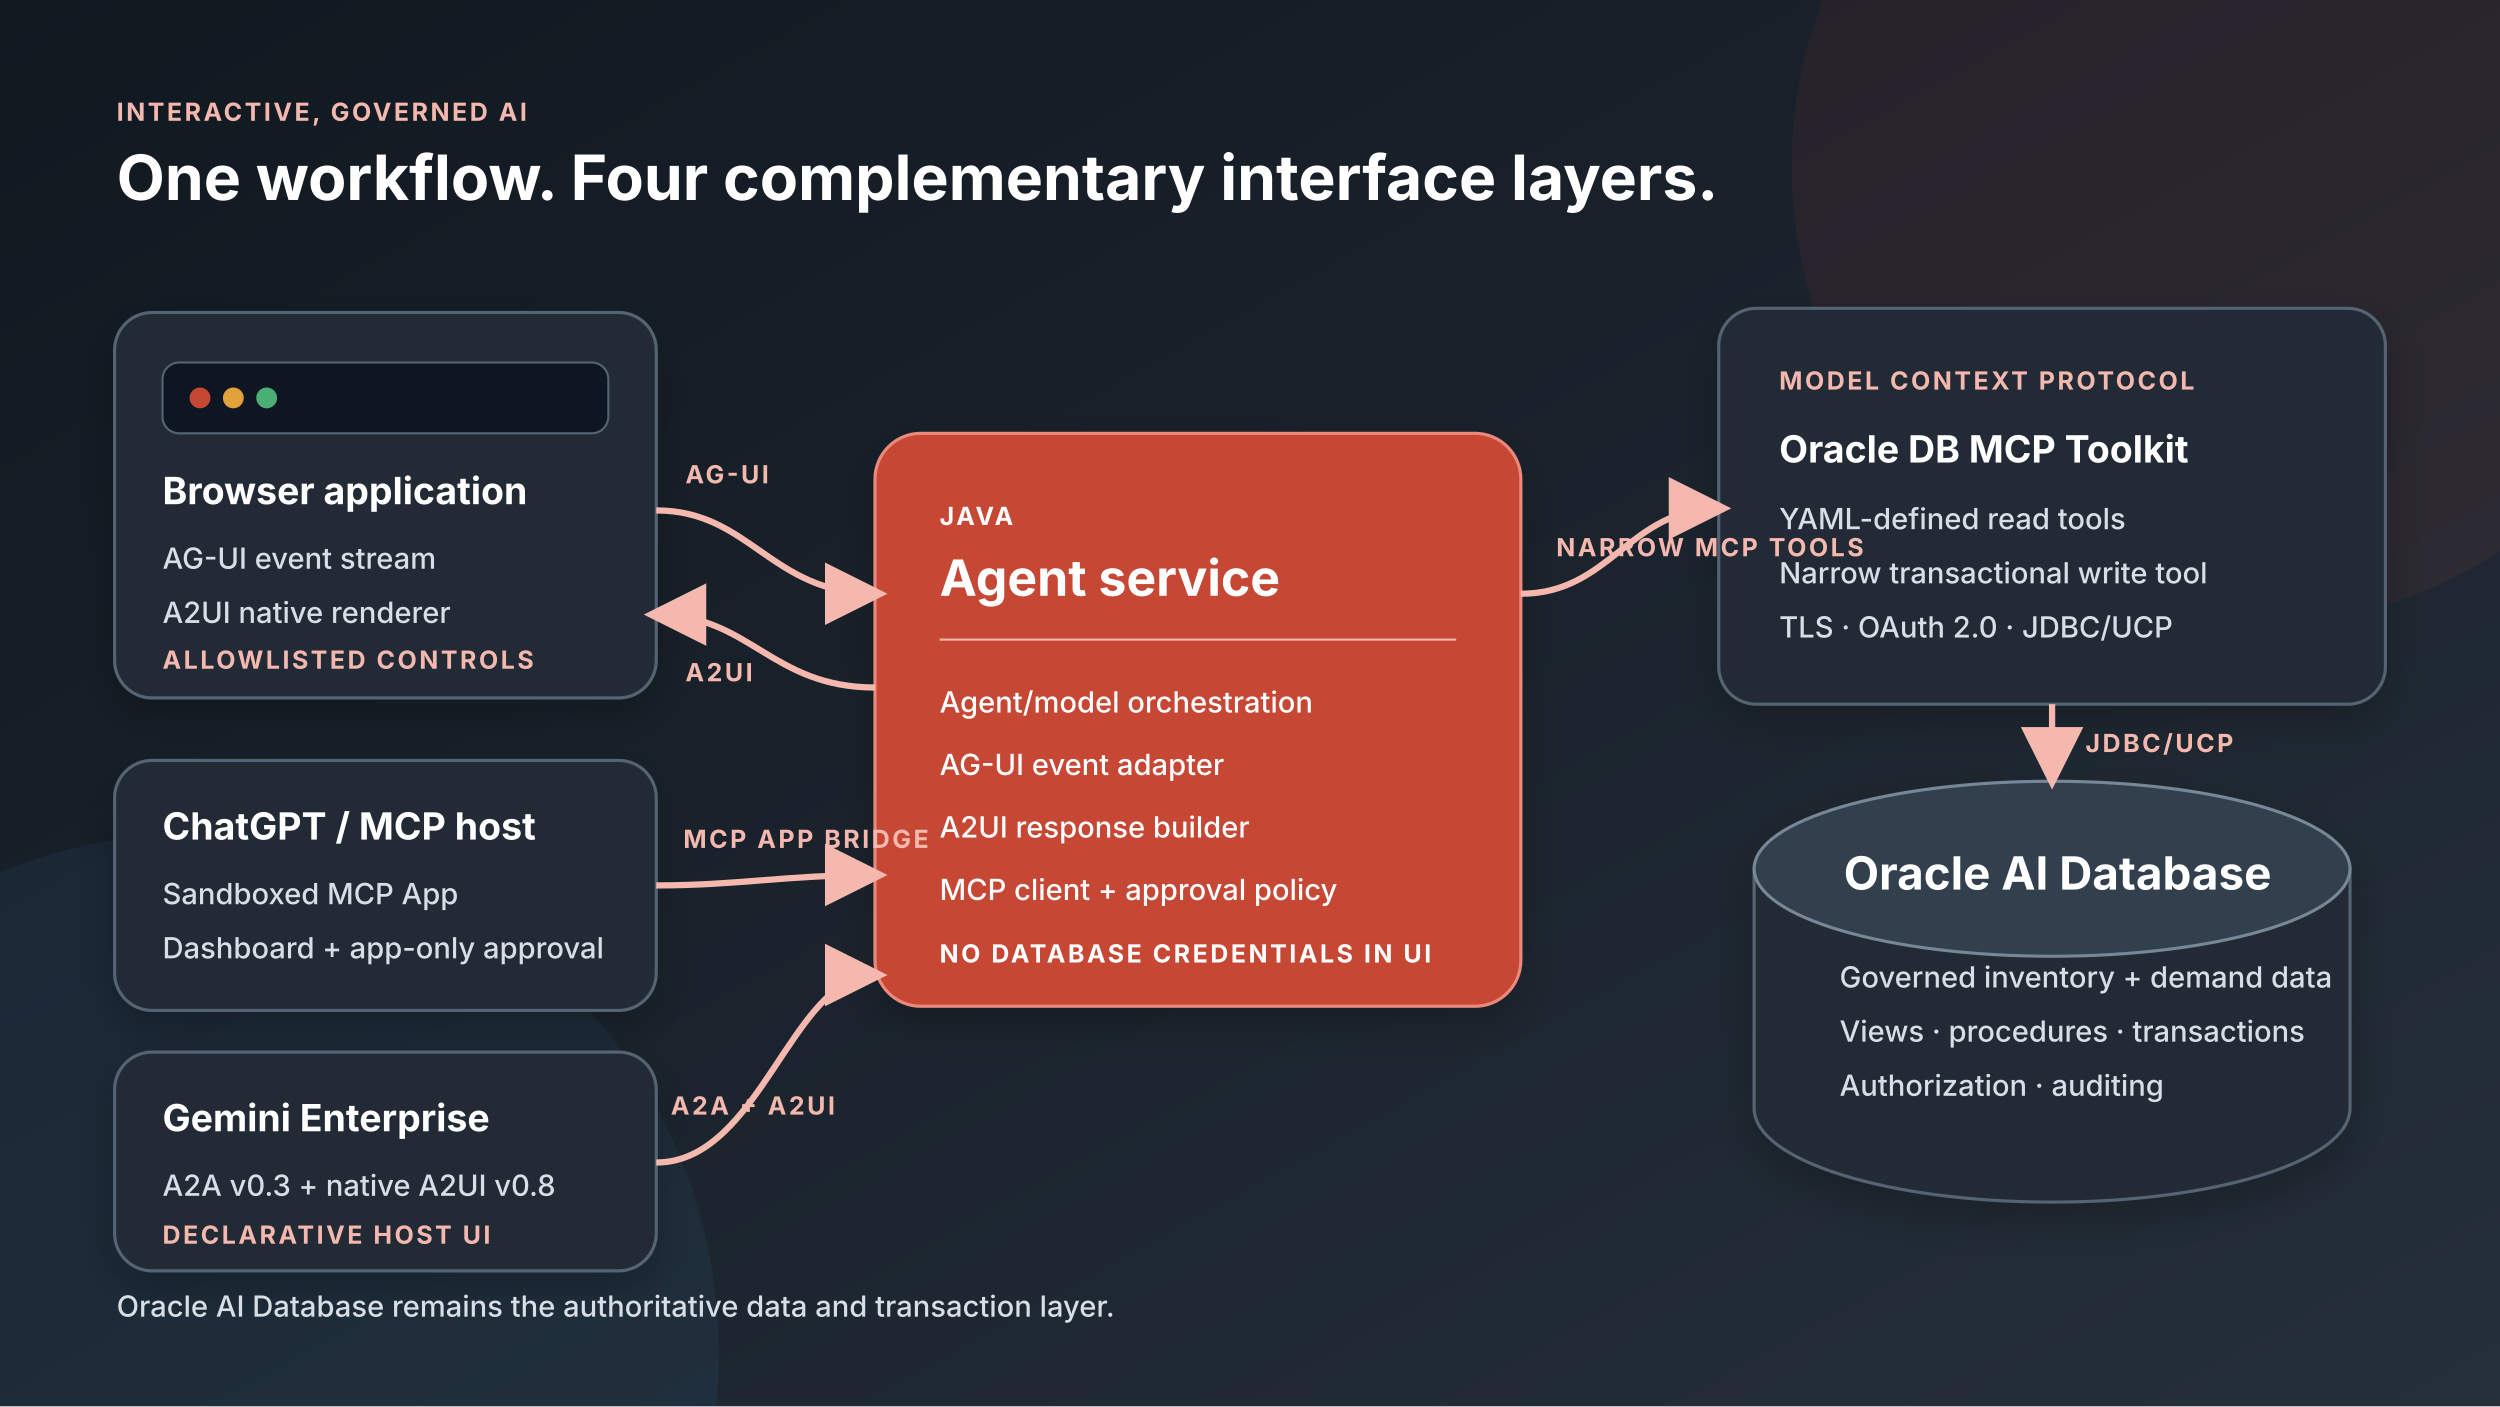
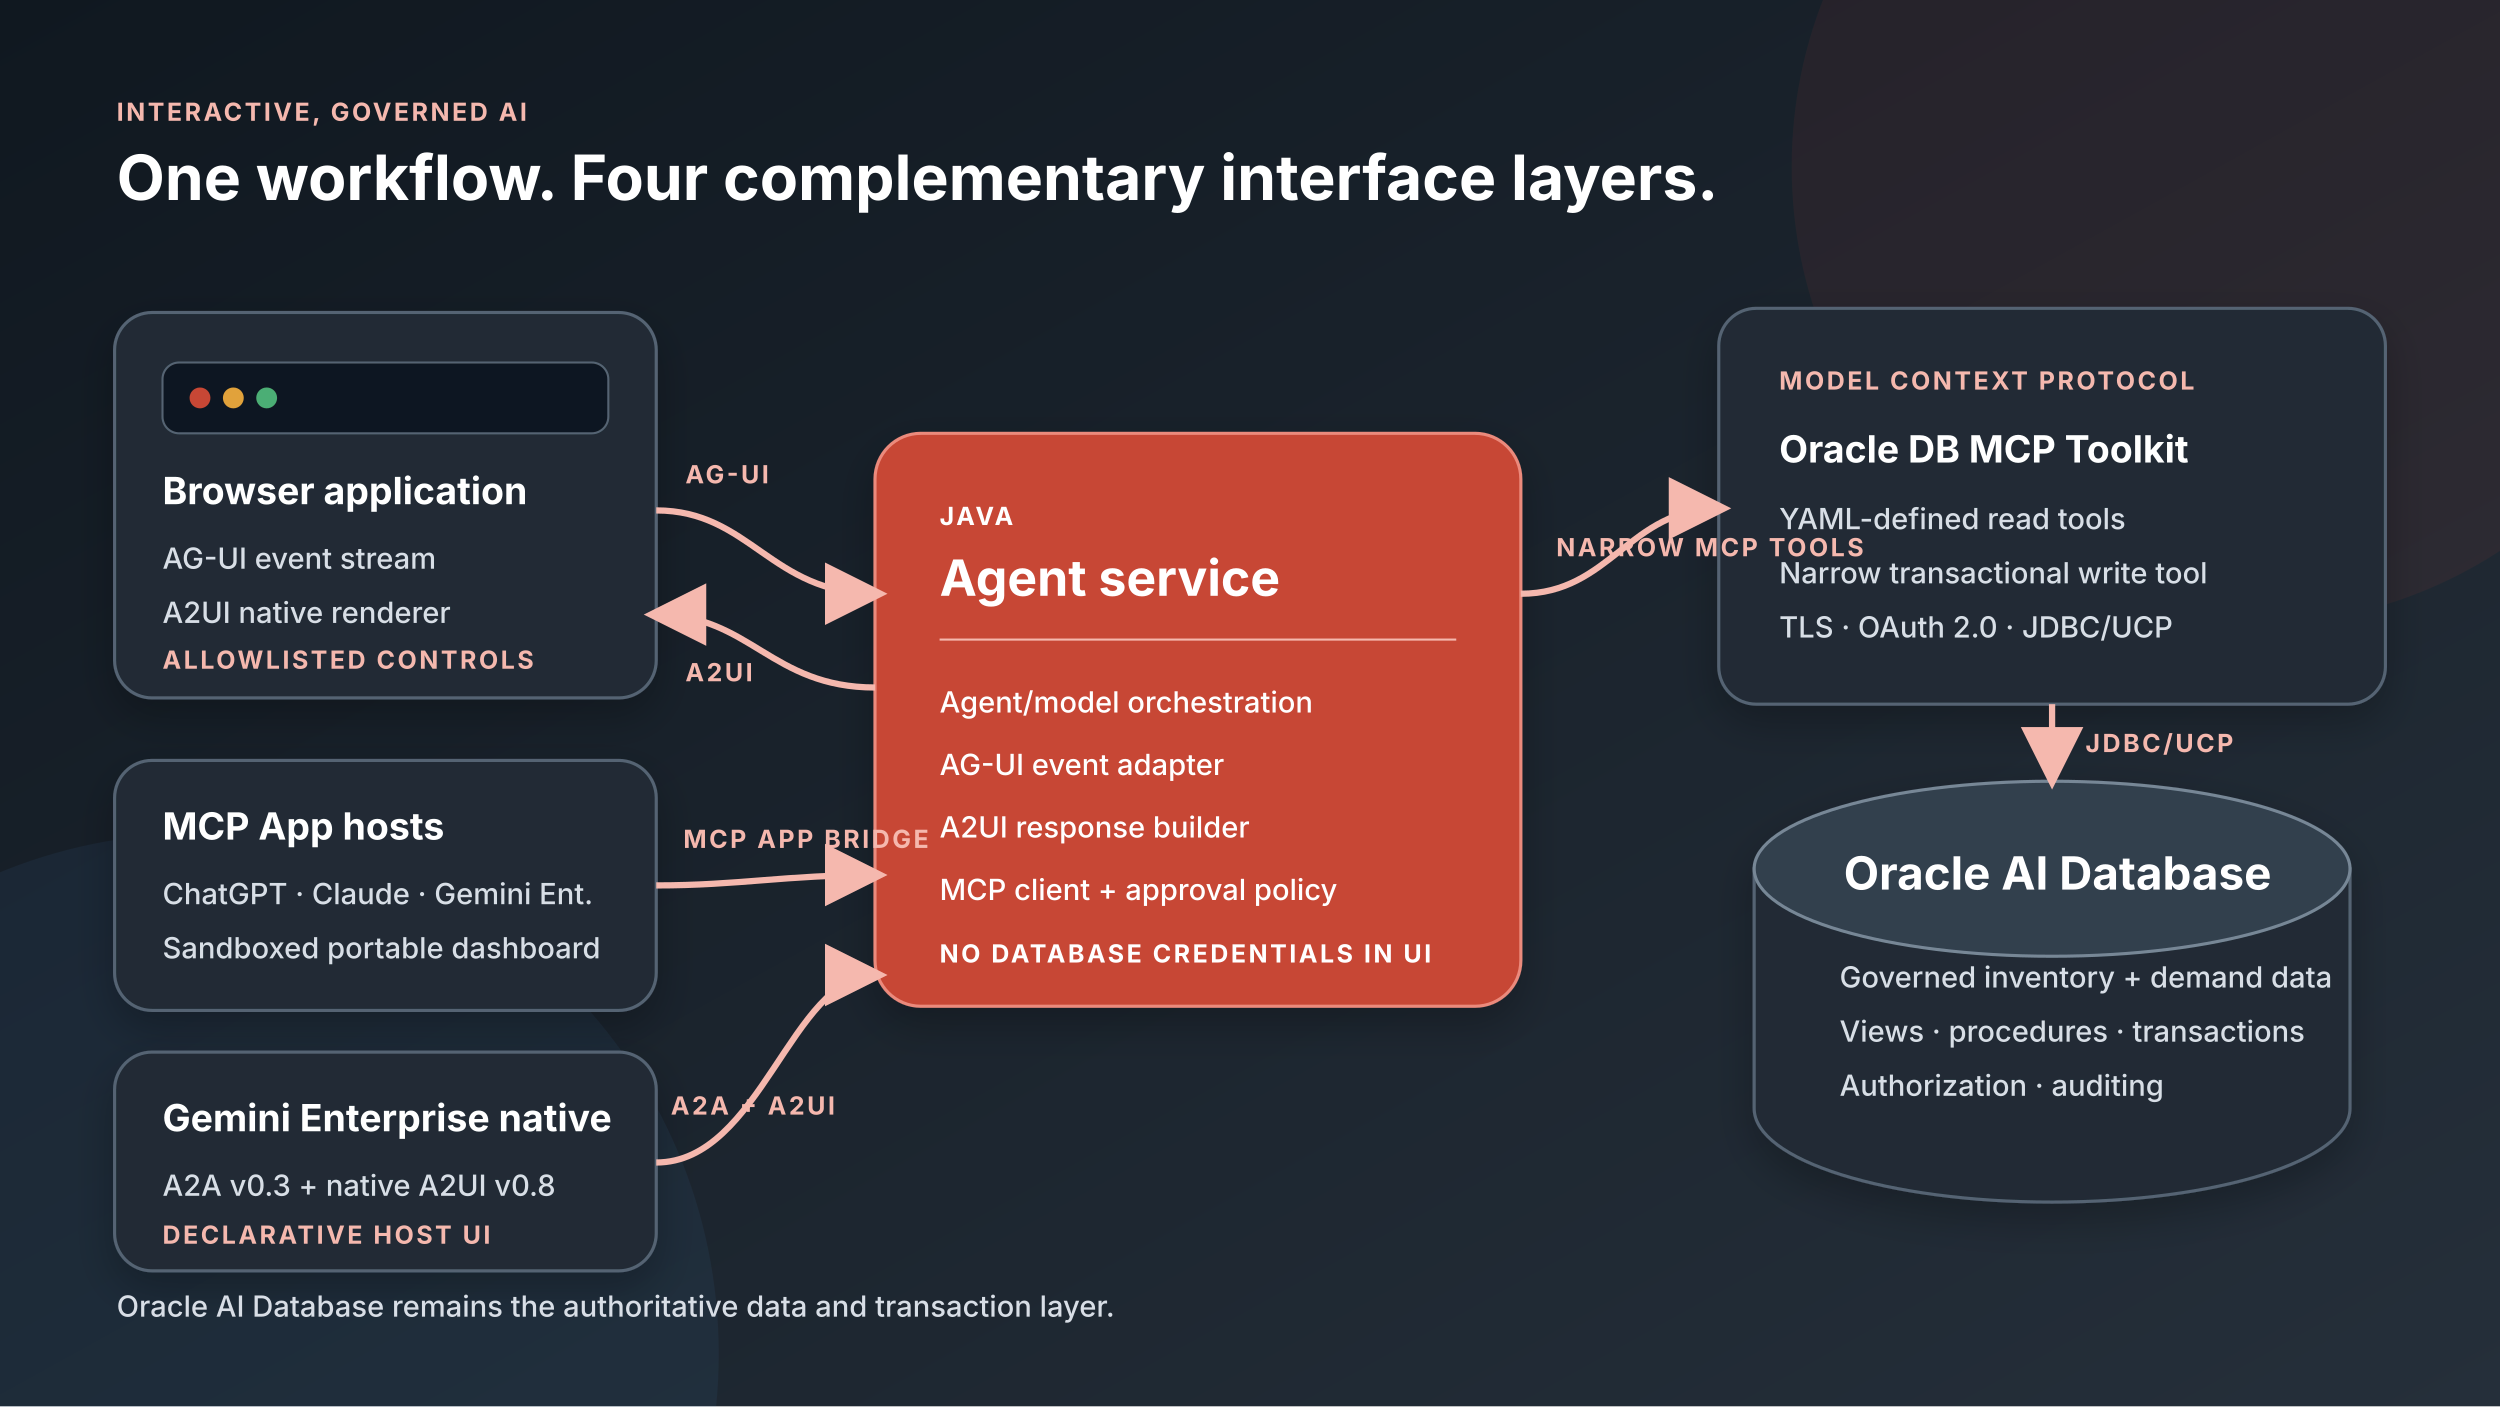
<svg xmlns="http://www.w3.org/2000/svg" width="1200" height="675" viewBox="0 0 1200 675" role="img" aria-labelledby="title desc">
  <defs>
    <linearGradient id="background" x1="0" y1="0" x2="1" y2="1">
      <stop offset="0" stop-color="#101820" />
      <stop offset="1" stop-color="#252f3a" />
    </linearGradient>
    <filter id="shadow" x="-20%" y="-20%" width="140%" height="140%">
      <feDropShadow dx="0" dy="8" stdDeviation="10" flood-opacity=".25" />
    </filter>
    <marker id="arrow" markerWidth="10" markerHeight="10" refX="8" refY="5" orient="auto">
      <path d="M0,0 L10,5 L0,10 z" fill="#f5b8ae" />
    </marker>
    <style>
      .label { font: 700 18px -apple-system,BlinkMacSystemFont,"Segoe UI",sans-serif; fill: #fff; }
      .small { font: 500 14px -apple-system,BlinkMacSystemFont,"Segoe UI",sans-serif; fill: #d8dee6; }
      .micro { font: 700 12px -apple-system,BlinkMacSystemFont,"Segoe UI",sans-serif; fill: #f5b8ae; letter-spacing: 1.2px; }
      .box { fill: #202b35; stroke: #556473; stroke-width: 1.5; }
      .accent { fill: #c74634; stroke: #eb8a7c; stroke-width: 1.5; }
      .flow { fill: none; stroke: #f5b8ae; stroke-width: 3; marker-end: url(#arrow); }
    </style>
  </defs>
  <rect width="1200" height="675" fill="url(#background)" />
  <circle cx="1080" cy="80" r="220" fill="#c74634" opacity=".08" />
  <circle cx="95" cy="650" r="250" fill="#58a6ff" opacity=".06" />
  <text x="56" y="58" class="micro">INTERACTIVE, GOVERNED AI</text>
  <text x="56" y="96" class="label" style="font-size:30px">One workflow. Four complementary interface layers.</text>
  <g filter="url(#shadow)">
    <rect x="55" y="150" width="260" height="185" rx="18" class="box" />
    <rect x="78" y="174" width="214" height="34" rx="8" fill="#111820" stroke="#556473" />
    <circle cx="96" cy="191" r="5" fill="#c74634" />
    <circle cx="112" cy="191" r="5" fill="#e1a23a" />
    <circle cx="128" cy="191" r="5" fill="#4cae75" />
    <text x="78" y="242" class="label">Browser application</text>
    <text x="78" y="273" class="small">AG-UI event stream</text>
    <text x="78" y="299" class="small">A2UI native renderer</text>
    <text x="78" y="321" class="micro">ALLOWLISTED CONTROLS</text>
  </g>
  <g filter="url(#shadow)">
    <rect x="55" y="365" width="260" height="120" rx="18" class="box" />
-     <text x="78" y="403" class="label">ChatGPT / MCP host</text>
-     <text x="78" y="434" class="small">Sandboxed MCP App</text>
-     <text x="78" y="460" class="small">Dashboard + app-only approval</text>
+     <text x="78" y="403" class="label">MCP App hosts</text>
+     <text x="78" y="434" class="small">ChatGPT · Claude · Gemini Ent.</text>
+     <text x="78" y="460" class="small">Sandboxed portable dashboard</text>
  </g>
  <g filter="url(#shadow)">
    <rect x="55" y="505" width="260" height="105" rx="18" class="box" />
-     <text x="78" y="543" class="label">Gemini Enterprise</text>
+     <text x="78" y="543" class="label">Gemini Enterprise native</text>
    <text x="78" y="574" class="small">A2A v0.3 + native A2UI v0.8</text>
    <text x="78" y="597" class="micro">DECLARATIVE HOST UI</text>
  </g>
  <g filter="url(#shadow)">
    <rect x="420" y="208" width="310" height="275" rx="22" class="accent" />
    <text x="451" y="252" class="micro" style="fill:#fff">JAVA</text>
    <text x="451" y="286" class="label" style="font-size:24px">Agent service</text>
    <line x1="451" y1="307" x2="699" y2="307" stroke="#f5b8ae" />
    <text x="451" y="342" class="small" style="fill:#fff">Agent/model orchestration</text>
    <text x="451" y="372" class="small" style="fill:#fff">AG-UI event adapter</text>
    <text x="451" y="402" class="small" style="fill:#fff">A2UI response builder</text>
    <text x="451" y="432" class="small" style="fill:#fff">MCP client + approval policy</text>
    <text x="451" y="462" class="micro" style="fill:#fff">NO DATABASE CREDENTIALS IN UI</text>
  </g>
  <g filter="url(#shadow)">
    <rect x="825" y="148" width="320" height="190" rx="18" class="box" />
    <text x="854" y="187" class="micro">MODEL CONTEXT PROTOCOL</text>
    <text x="854" y="222" class="label">Oracle DB MCP Toolkit</text>
    <text x="854" y="254" class="small">YAML-defined read tools</text>
    <text x="854" y="280" class="small">Narrow transactional write tool</text>
    <text x="854" y="306" class="small">TLS · OAuth 2.0 · JDBC/UCP</text>
  </g>
  <g filter="url(#shadow)">
    <path d="M842 417 h286 v115 c0 25-64 45-143 45s-143-20-143-45z" class="box" />
    <ellipse cx="985" cy="417" rx="143" ry="42" fill="#313f4d" stroke="#778796" stroke-width="1.5" />
    <text x="885" y="427" class="label" style="font-size:22px">Oracle AI Database</text>
    <text x="883" y="474" class="small">Governed inventory + demand data</text>
    <text x="883" y="500" class="small">Views · procedures · transactions</text>
    <text x="883" y="526" class="small">Authorization · auditing</text>
  </g>
  <path d="M315 245 C360 245 370 285 420 285" class="flow" />
  <path d="M420 330 C370 330 360 295 315 295" class="flow" />
  <text x="329" y="232" class="micro">AG-UI</text>
  <text x="329" y="327" class="micro">A2UI</text>
  <path d="M315 425 C355 425 377 420 420 420" class="flow" />
  <text x="328" y="407" class="micro">MCP APP BRIDGE</text>
  <path d="M315 558 C365 558 380 468 420 468" class="flow" />
  <text x="322" y="535" class="micro">A2A + A2UI</text>
  <path d="M730 285 C773 285 782 244 825 244" class="flow" />
  <text x="747" y="267" class="micro">NARROW MCP TOOLS</text>
  <path d="M985 338 L985 373" class="flow" />
  <text x="1001" y="361" class="micro">JDBC/UCP</text>
  <text x="56" y="632" class="small">Oracle AI Database remains the authoritative data and transaction layer.</text>
</svg>
